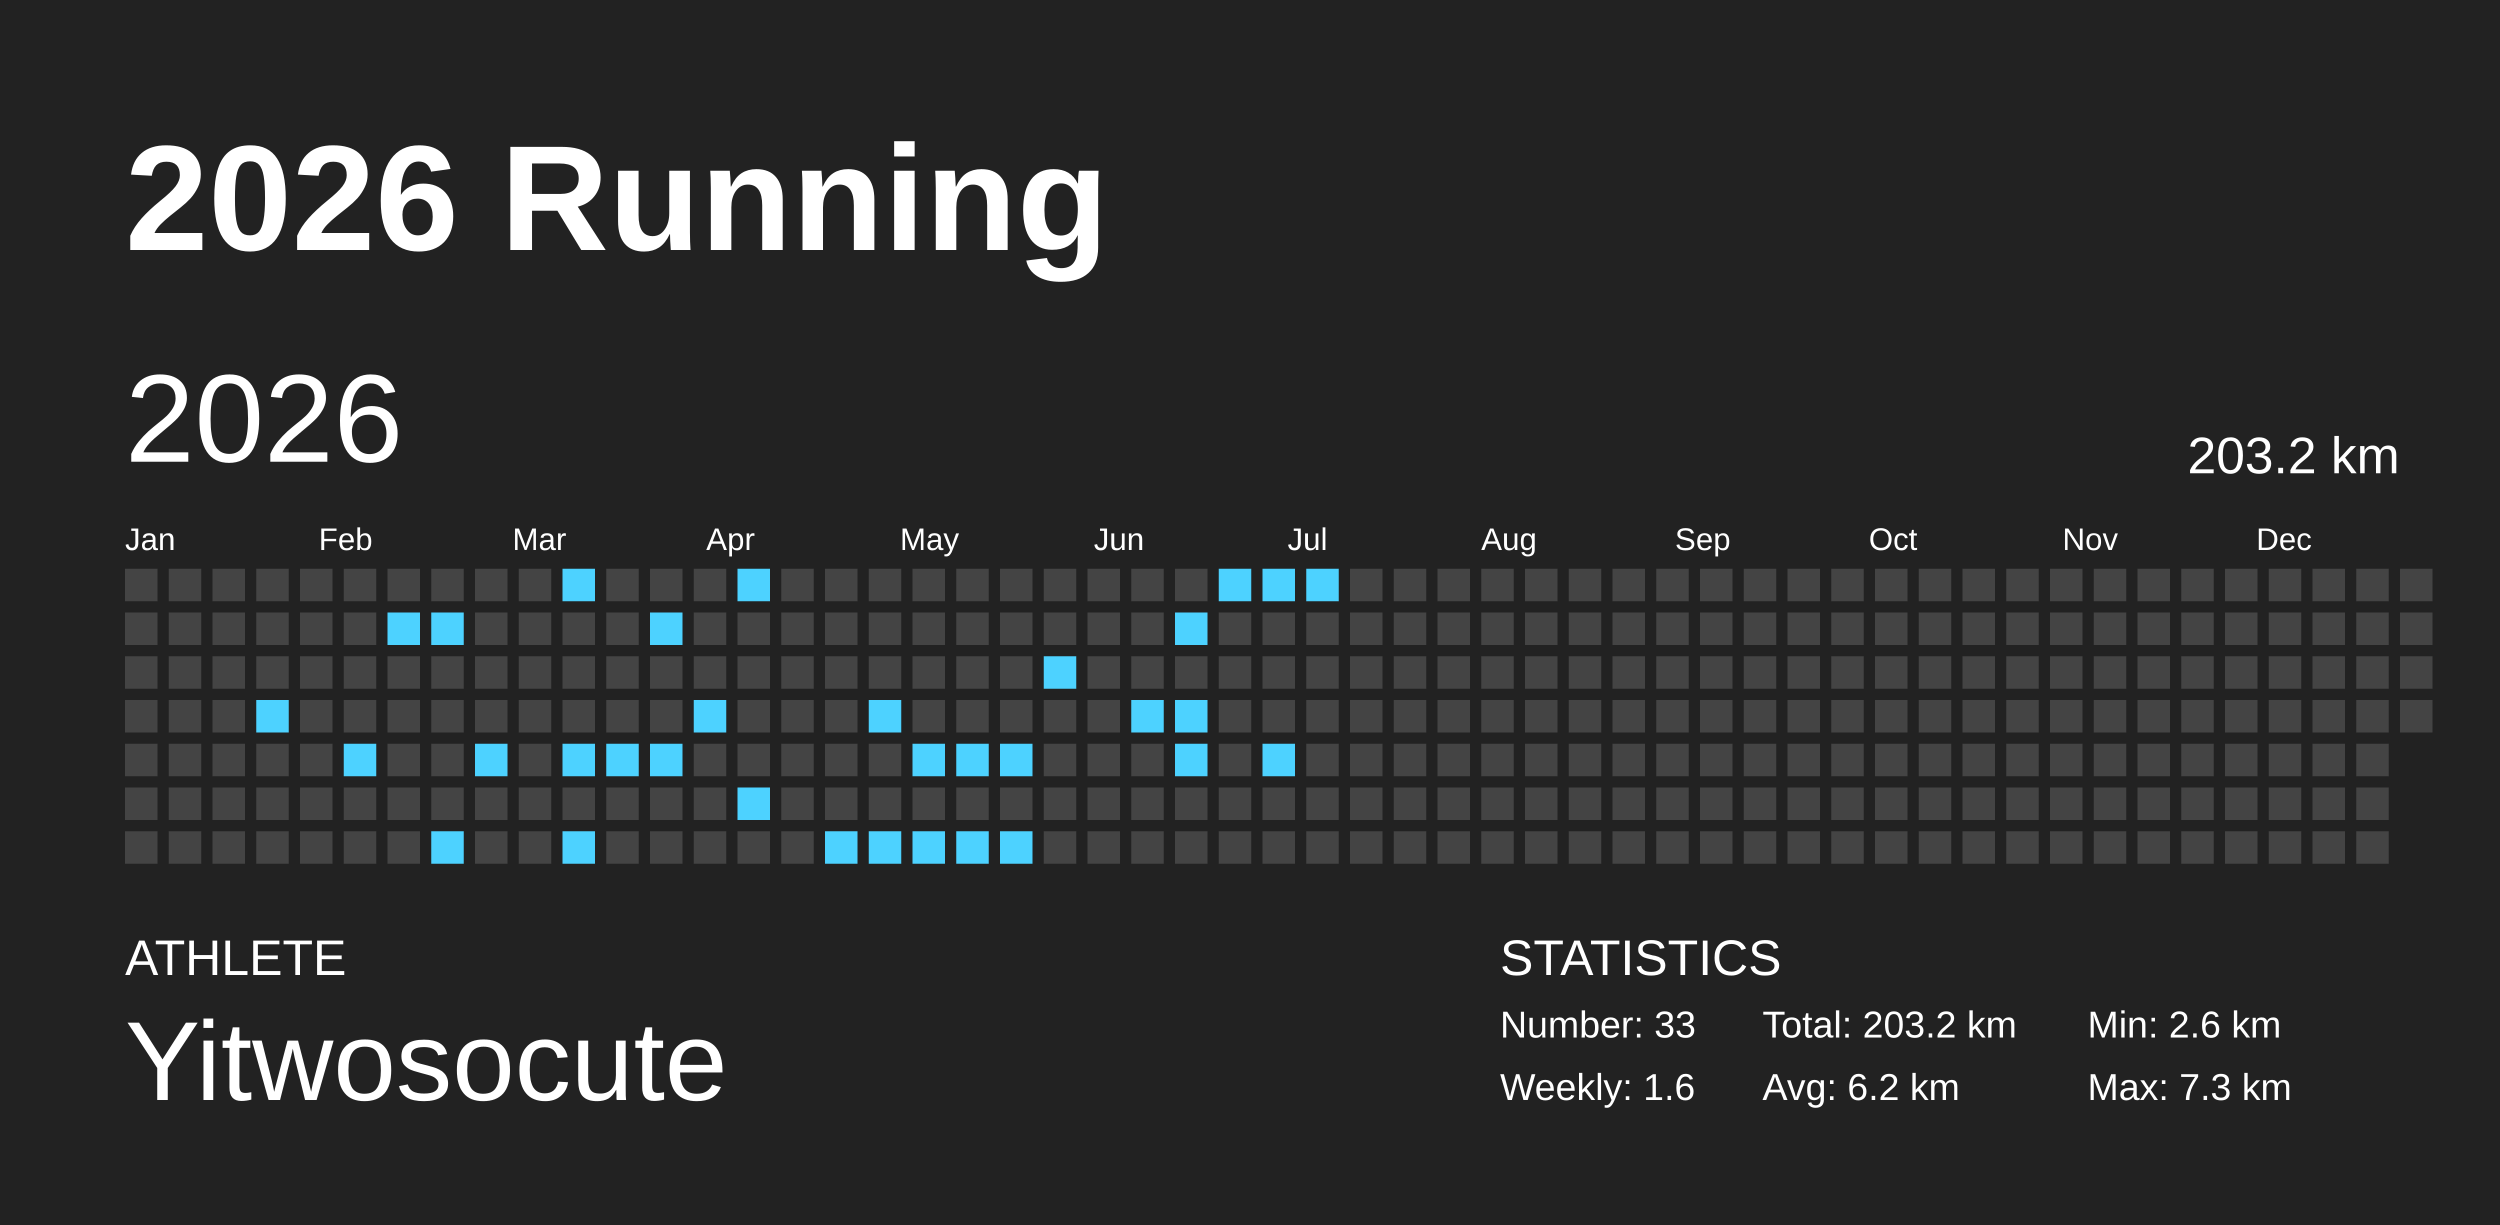
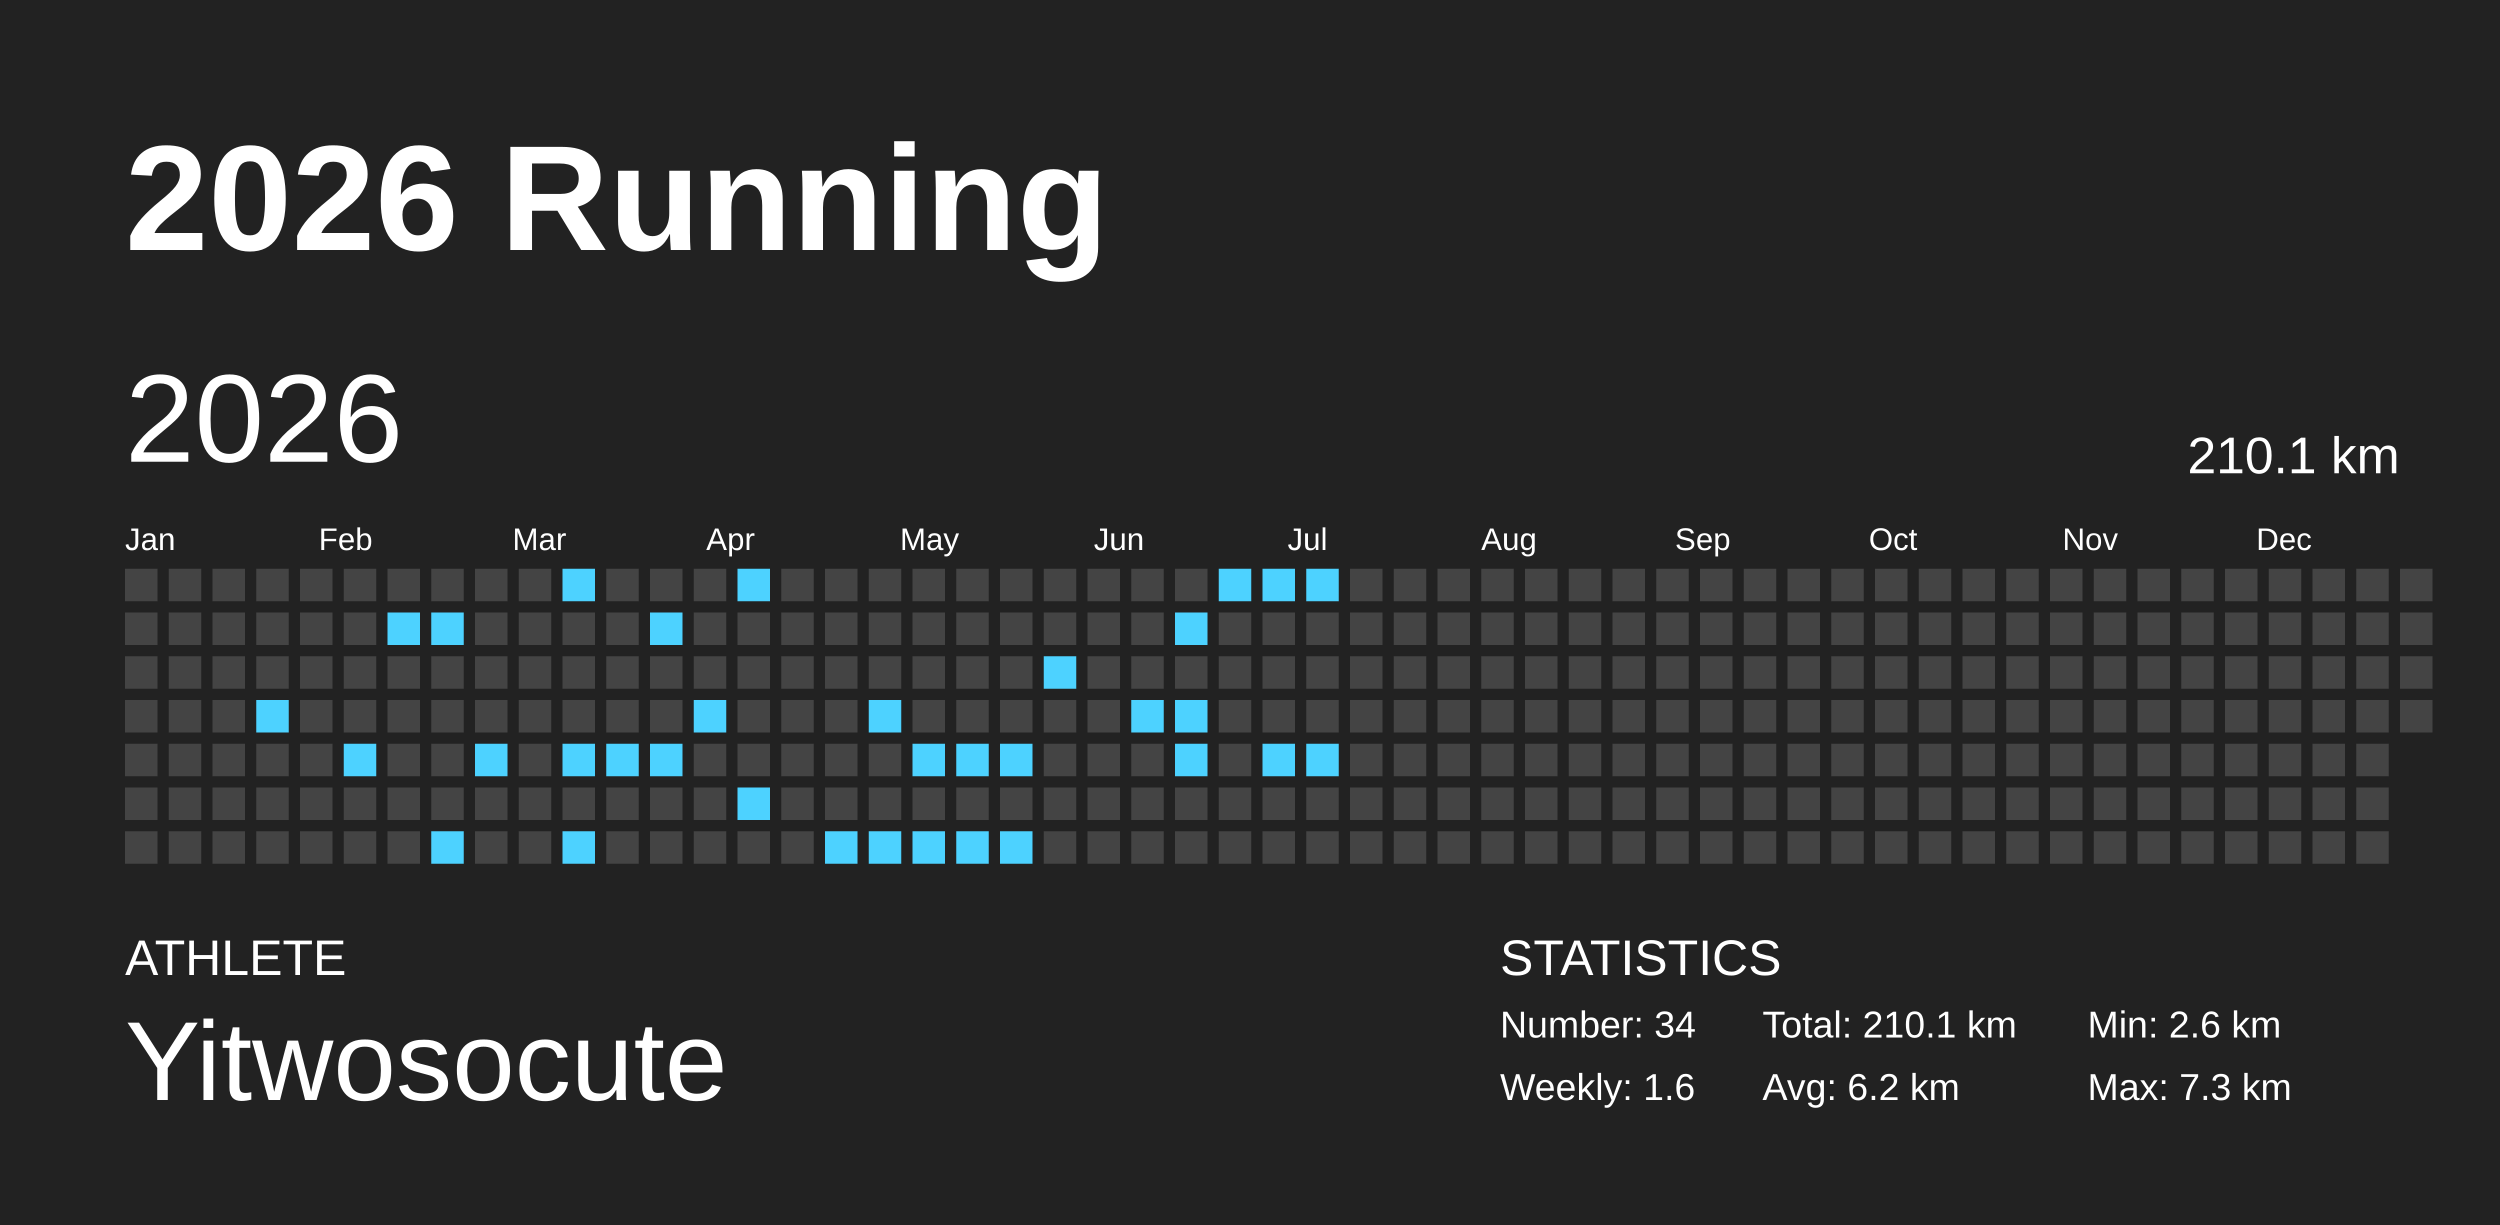
<svg xmlns="http://www.w3.org/2000/svg" baseProfile="full" height="98mm" version="1.1" viewBox="0,0,200,98" width="200mm">
  <defs />
  <rect fill="#222222" height="98" width="200" x="0" y="0" />
  <text fill="#FFFFFF" style="font-size:12px; font-family:Arial; font-weight:bold;" x="10" y="20">2026 Running</text>
  <text fill="#FFFFFF" style="font-size:4px; font-family:Arial" x="10" y="78">ATHLETE</text>
  <text fill="#FFFFFF" style="font-size:9px; font-family:Arial" x="10" y="88">Yitwosocute</text>
  <text fill="#FFFFFF" style="font-size:4px; font-family:Arial" x="120" y="78">STATISTICS</text>
-   <text fill="#FFFFFF" style="font-size:3px; font-family:Arial" x="120" y="83">Number: 33</text>
+   <text fill="#FFFFFF" style="font-size:3px; font-family:Arial" x="120" y="83">Number: 34</text>
  <text fill="#FFFFFF" style="font-size:3px; font-family:Arial" x="120" y="88">Weekly: 1.6</text>
-   <text fill="#FFFFFF" style="font-size:3px; font-family:Arial" x="141" y="83">Total: 203.2 km</text>
+   <text fill="#FFFFFF" style="font-size:3px; font-family:Arial" x="141" y="83">Total: 210.1 km</text>
  <text fill="#FFFFFF" style="font-size:3px; font-family:Arial" x="141" y="88">Avg: 6.2 km</text>
  <text fill="#FFFFFF" style="font-size:3px; font-family:Arial" x="167" y="83">Min: 2.6 km</text>
  <text fill="#FFFFFF" style="font-size:3px; font-family:Arial" x="167" y="88">Max: 7.3 km</text>
  <text dominant-baseline="hanging" fill="#FFFFFF" style="font-size:10.0px; font-family:Arial;" x="10" y="30">2026</text>
-   <text dominant-baseline="hanging" fill="#FFFFFF" style="font-size:4.125px; font-family:Arial;" x="175" y="35">203.2 km</text>
+   <text dominant-baseline="hanging" fill="#FFFFFF" style="font-size:4.125px; font-family:Arial;" x="175" y="35">210.1 km</text>
  <text fill="#FFFFFF" style="font-size:2.5px; font-family:Arial" x="10.0" y="44">Jan</text>
  <text fill="#FFFFFF" style="font-size:2.5px; font-family:Arial" x="25.5" y="44">Feb</text>
  <text fill="#FFFFFF" style="font-size:2.5px; font-family:Arial" x="41.0" y="44">Mar</text>
  <text fill="#FFFFFF" style="font-size:2.5px; font-family:Arial" x="56.5" y="44">Apr</text>
  <text fill="#FFFFFF" style="font-size:2.5px; font-family:Arial" x="72.0" y="44">May</text>
  <text fill="#FFFFFF" style="font-size:2.5px; font-family:Arial" x="87.5" y="44">Jun</text>
  <text fill="#FFFFFF" style="font-size:2.5px; font-family:Arial" x="103.0" y="44">Jul</text>
  <text fill="#FFFFFF" style="font-size:2.5px; font-family:Arial" x="118.5" y="44">Aug</text>
  <text fill="#FFFFFF" style="font-size:2.5px; font-family:Arial" x="134.0" y="44">Sep</text>
  <text fill="#FFFFFF" style="font-size:2.5px; font-family:Arial" x="149.5" y="44">Oct</text>
  <text fill="#FFFFFF" style="font-size:2.5px; font-family:Arial" x="165.0" y="44">Nov</text>
  <text fill="#FFFFFF" style="font-size:2.5px; font-family:Arial" x="180.5" y="44">Dec</text>
  <rect fill="#444444" height="2.6" width="2.6" x="10.0" y="45.5" />
  <rect fill="#444444" height="2.6" width="2.6" x="10.0" y="49.0" />
  <rect fill="#444444" height="2.6" width="2.6" x="10.0" y="52.5" />
  <rect fill="#444444" height="2.6" width="2.6" x="10.0" y="56.0" />
  <rect fill="#444444" height="2.6" width="2.6" x="10.0" y="59.5" />
  <rect fill="#444444" height="2.6" width="2.6" x="10.0" y="63.0" />
  <rect fill="#444444" height="2.6" width="2.6" x="10.0" y="66.5" />
  <rect fill="#444444" height="2.6" width="2.6" x="13.5" y="45.5" />
  <rect fill="#444444" height="2.6" width="2.6" x="13.5" y="49.0" />
  <rect fill="#444444" height="2.6" width="2.6" x="13.5" y="52.5" />
  <rect fill="#444444" height="2.6" width="2.6" x="13.5" y="56.0" />
  <rect fill="#444444" height="2.6" width="2.6" x="13.5" y="59.5" />
  <rect fill="#444444" height="2.6" width="2.6" x="13.5" y="63.0" />
  <rect fill="#444444" height="2.6" width="2.6" x="13.5" y="66.5" />
  <rect fill="#444444" height="2.6" width="2.6" x="17.0" y="45.5" />
  <rect fill="#444444" height="2.6" width="2.6" x="17.0" y="49.0" />
  <rect fill="#444444" height="2.6" width="2.6" x="17.0" y="52.5" />
  <rect fill="#444444" height="2.6" width="2.6" x="17.0" y="56.0" />
  <rect fill="#444444" height="2.6" width="2.6" x="17.0" y="59.5" />
  <rect fill="#444444" height="2.6" width="2.6" x="17.0" y="63.0" />
  <rect fill="#444444" height="2.6" width="2.6" x="17.0" y="66.5" />
  <rect fill="#444444" height="2.6" width="2.6" x="20.5" y="45.5" />
  <rect fill="#444444" height="2.6" width="2.6" x="20.5" y="49.0" />
  <rect fill="#444444" height="2.6" width="2.6" x="20.5" y="52.5" />
  <rect fill="#4dd2ff" height="2.6" width="2.6" x="20.5" y="56.0" />
  <rect fill="#444444" height="2.6" width="2.6" x="20.5" y="59.5" />
  <rect fill="#444444" height="2.6" width="2.6" x="20.5" y="63.0" />
  <rect fill="#444444" height="2.6" width="2.6" x="20.5" y="66.5" />
  <rect fill="#444444" height="2.6" width="2.6" x="24.0" y="45.5" />
  <rect fill="#444444" height="2.6" width="2.6" x="24.0" y="49.0" />
  <rect fill="#444444" height="2.6" width="2.6" x="24.0" y="52.5" />
  <rect fill="#444444" height="2.6" width="2.6" x="24.0" y="56.0" />
  <rect fill="#444444" height="2.6" width="2.6" x="24.0" y="59.5" />
  <rect fill="#444444" height="2.6" width="2.6" x="24.0" y="63.0" />
  <rect fill="#444444" height="2.6" width="2.6" x="24.0" y="66.5" />
  <rect fill="#444444" height="2.6" width="2.6" x="27.5" y="45.5" />
  <rect fill="#444444" height="2.6" width="2.6" x="27.5" y="49.0" />
  <rect fill="#444444" height="2.6" width="2.6" x="27.5" y="52.5" />
  <rect fill="#444444" height="2.6" width="2.6" x="27.5" y="56.0" />
  <rect fill="#4dd2ff" height="2.6" width="2.6" x="27.5" y="59.5" />
  <rect fill="#444444" height="2.6" width="2.6" x="27.5" y="63.0" />
  <rect fill="#444444" height="2.6" width="2.6" x="27.5" y="66.5" />
  <rect fill="#444444" height="2.6" width="2.6" x="31.0" y="45.5" />
  <rect fill="#4dd2ff" height="2.6" width="2.6" x="31.0" y="49.0" />
  <rect fill="#444444" height="2.6" width="2.6" x="31.0" y="52.5" />
  <rect fill="#444444" height="2.6" width="2.6" x="31.0" y="56.0" />
  <rect fill="#444444" height="2.6" width="2.6" x="31.0" y="59.5" />
  <rect fill="#444444" height="2.6" width="2.6" x="31.0" y="63.0" />
  <rect fill="#444444" height="2.6" width="2.6" x="31.0" y="66.5" />
  <rect fill="#444444" height="2.6" width="2.6" x="34.5" y="45.5" />
  <rect fill="#4dd2ff" height="2.6" width="2.6" x="34.5" y="49.0" />
  <rect fill="#444444" height="2.6" width="2.6" x="34.5" y="52.5" />
  <rect fill="#444444" height="2.6" width="2.6" x="34.5" y="56.0" />
  <rect fill="#444444" height="2.6" width="2.6" x="34.5" y="59.5" />
  <rect fill="#444444" height="2.6" width="2.6" x="34.5" y="63.0" />
  <rect fill="#4dd2ff" height="2.6" width="2.6" x="34.5" y="66.5" />
  <rect fill="#444444" height="2.6" width="2.6" x="38.0" y="45.5" />
  <rect fill="#444444" height="2.6" width="2.6" x="38.0" y="49.0" />
  <rect fill="#444444" height="2.6" width="2.6" x="38.0" y="52.5" />
  <rect fill="#444444" height="2.6" width="2.6" x="38.0" y="56.0" />
  <rect fill="#4dd2ff" height="2.6" width="2.6" x="38.0" y="59.5" />
  <rect fill="#444444" height="2.6" width="2.6" x="38.0" y="63.0" />
  <rect fill="#444444" height="2.6" width="2.6" x="38.0" y="66.5" />
  <rect fill="#444444" height="2.6" width="2.6" x="41.5" y="45.5" />
  <rect fill="#444444" height="2.6" width="2.6" x="41.5" y="49.0" />
  <rect fill="#444444" height="2.6" width="2.6" x="41.5" y="52.5" />
  <rect fill="#444444" height="2.6" width="2.6" x="41.5" y="56.0" />
  <rect fill="#444444" height="2.6" width="2.6" x="41.5" y="59.5" />
  <rect fill="#444444" height="2.6" width="2.6" x="41.5" y="63.0" />
  <rect fill="#444444" height="2.6" width="2.6" x="41.5" y="66.5" />
  <rect fill="#4dd2ff" height="2.6" width="2.6" x="45.0" y="45.5" />
  <rect fill="#444444" height="2.6" width="2.6" x="45.0" y="49.0" />
  <rect fill="#444444" height="2.6" width="2.6" x="45.0" y="52.5" />
  <rect fill="#444444" height="2.6" width="2.6" x="45.0" y="56.0" />
  <rect fill="#4dd2ff" height="2.6" width="2.6" x="45.0" y="59.5" />
  <rect fill="#444444" height="2.6" width="2.6" x="45.0" y="63.0" />
  <rect fill="#4dd2ff" height="2.6" width="2.6" x="45.0" y="66.5" />
  <rect fill="#444444" height="2.6" width="2.6" x="48.5" y="45.5" />
  <rect fill="#444444" height="2.6" width="2.6" x="48.5" y="49.0" />
  <rect fill="#444444" height="2.6" width="2.6" x="48.5" y="52.5" />
  <rect fill="#444444" height="2.6" width="2.6" x="48.5" y="56.0" />
  <rect fill="#4dd2ff" height="2.6" width="2.6" x="48.5" y="59.5" />
  <rect fill="#444444" height="2.6" width="2.6" x="48.5" y="63.0" />
  <rect fill="#444444" height="2.6" width="2.6" x="48.5" y="66.5" />
  <rect fill="#444444" height="2.6" width="2.6" x="52.0" y="45.5" />
  <rect fill="#4dd2ff" height="2.6" width="2.6" x="52.0" y="49.0" />
  <rect fill="#444444" height="2.6" width="2.6" x="52.0" y="52.5" />
  <rect fill="#444444" height="2.6" width="2.6" x="52.0" y="56.0" />
  <rect fill="#4dd2ff" height="2.6" width="2.6" x="52.0" y="59.5" />
  <rect fill="#444444" height="2.6" width="2.6" x="52.0" y="63.0" />
  <rect fill="#444444" height="2.6" width="2.6" x="52.0" y="66.5" />
  <rect fill="#444444" height="2.6" width="2.6" x="55.5" y="45.5" />
  <rect fill="#444444" height="2.6" width="2.6" x="55.5" y="49.0" />
  <rect fill="#444444" height="2.6" width="2.6" x="55.5" y="52.5" />
  <rect fill="#4dd2ff" height="2.6" width="2.6" x="55.5" y="56.0" />
  <rect fill="#444444" height="2.6" width="2.6" x="55.5" y="59.5" />
  <rect fill="#444444" height="2.6" width="2.6" x="55.5" y="63.0" />
  <rect fill="#444444" height="2.6" width="2.6" x="55.5" y="66.5" />
  <rect fill="#4dd2ff" height="2.6" width="2.6" x="59.0" y="45.5" />
  <rect fill="#444444" height="2.6" width="2.6" x="59.0" y="49.0" />
  <rect fill="#444444" height="2.6" width="2.6" x="59.0" y="52.5" />
  <rect fill="#444444" height="2.6" width="2.6" x="59.0" y="56.0" />
  <rect fill="#444444" height="2.6" width="2.6" x="59.0" y="59.5" />
  <rect fill="#4dd2ff" height="2.6" width="2.6" x="59.0" y="63.0" />
  <rect fill="#444444" height="2.6" width="2.6" x="59.0" y="66.5" />
  <rect fill="#444444" height="2.6" width="2.6" x="62.5" y="45.5" />
  <rect fill="#444444" height="2.6" width="2.6" x="62.5" y="49.0" />
  <rect fill="#444444" height="2.6" width="2.6" x="62.5" y="52.5" />
  <rect fill="#444444" height="2.6" width="2.6" x="62.5" y="56.0" />
  <rect fill="#444444" height="2.6" width="2.6" x="62.5" y="59.5" />
  <rect fill="#444444" height="2.6" width="2.6" x="62.5" y="63.0" />
  <rect fill="#444444" height="2.6" width="2.6" x="62.5" y="66.5" />
  <rect fill="#444444" height="2.6" width="2.6" x="66.0" y="45.5" />
  <rect fill="#444444" height="2.6" width="2.6" x="66.0" y="49.0" />
  <rect fill="#444444" height="2.6" width="2.6" x="66.0" y="52.5" />
  <rect fill="#444444" height="2.6" width="2.6" x="66.0" y="56.0" />
  <rect fill="#444444" height="2.6" width="2.6" x="66.0" y="59.5" />
  <rect fill="#444444" height="2.6" width="2.6" x="66.0" y="63.0" />
  <rect fill="#4dd2ff" height="2.6" width="2.6" x="66.0" y="66.5" />
  <rect fill="#444444" height="2.6" width="2.6" x="69.5" y="45.5" />
  <rect fill="#444444" height="2.6" width="2.6" x="69.5" y="49.0" />
  <rect fill="#444444" height="2.6" width="2.6" x="69.5" y="52.5" />
  <rect fill="#4dd2ff" height="2.6" width="2.6" x="69.5" y="56.0" />
  <rect fill="#444444" height="2.6" width="2.6" x="69.5" y="59.5" />
  <rect fill="#444444" height="2.6" width="2.6" x="69.5" y="63.0" />
  <rect fill="#4dd2ff" height="2.6" width="2.6" x="69.5" y="66.5" />
  <rect fill="#444444" height="2.6" width="2.6" x="73.0" y="45.5" />
  <rect fill="#444444" height="2.6" width="2.6" x="73.0" y="49.0" />
  <rect fill="#444444" height="2.6" width="2.6" x="73.0" y="52.5" />
  <rect fill="#444444" height="2.6" width="2.6" x="73.0" y="56.0" />
  <rect fill="#4dd2ff" height="2.6" width="2.6" x="73.0" y="59.5" />
  <rect fill="#444444" height="2.6" width="2.6" x="73.0" y="63.0" />
  <rect fill="#4dd2ff" height="2.6" width="2.6" x="73.0" y="66.5" />
  <rect fill="#444444" height="2.6" width="2.6" x="76.5" y="45.5" />
  <rect fill="#444444" height="2.6" width="2.6" x="76.5" y="49.0" />
  <rect fill="#444444" height="2.6" width="2.6" x="76.5" y="52.5" />
  <rect fill="#444444" height="2.6" width="2.6" x="76.5" y="56.0" />
  <rect fill="#4dd2ff" height="2.6" width="2.6" x="76.5" y="59.5" />
  <rect fill="#444444" height="2.6" width="2.6" x="76.5" y="63.0" />
  <rect fill="#4dd2ff" height="2.6" width="2.6" x="76.5" y="66.5" />
  <rect fill="#444444" height="2.6" width="2.6" x="80.0" y="45.5" />
  <rect fill="#444444" height="2.6" width="2.6" x="80.0" y="49.0" />
  <rect fill="#444444" height="2.6" width="2.6" x="80.0" y="52.5" />
  <rect fill="#444444" height="2.6" width="2.6" x="80.0" y="56.0" />
  <rect fill="#4dd2ff" height="2.6" width="2.6" x="80.0" y="59.5" />
  <rect fill="#444444" height="2.6" width="2.6" x="80.0" y="63.0" />
  <rect fill="#4dd2ff" height="2.6" width="2.6" x="80.0" y="66.5" />
  <rect fill="#444444" height="2.6" width="2.6" x="83.5" y="45.5" />
  <rect fill="#444444" height="2.6" width="2.6" x="83.5" y="49.0" />
  <rect fill="#4dd2ff" height="2.6" width="2.6" x="83.5" y="52.5" />
  <rect fill="#444444" height="2.6" width="2.6" x="83.5" y="56.0" />
  <rect fill="#444444" height="2.6" width="2.6" x="83.5" y="59.5" />
  <rect fill="#444444" height="2.6" width="2.6" x="83.5" y="63.0" />
  <rect fill="#444444" height="2.6" width="2.6" x="83.5" y="66.5" />
  <rect fill="#444444" height="2.6" width="2.6" x="87.0" y="45.5" />
  <rect fill="#444444" height="2.6" width="2.6" x="87.0" y="49.0" />
  <rect fill="#444444" height="2.6" width="2.6" x="87.0" y="52.5" />
  <rect fill="#444444" height="2.6" width="2.6" x="87.0" y="56.0" />
  <rect fill="#444444" height="2.6" width="2.6" x="87.0" y="59.5" />
  <rect fill="#444444" height="2.6" width="2.6" x="87.0" y="63.0" />
  <rect fill="#444444" height="2.6" width="2.6" x="87.0" y="66.5" />
  <rect fill="#444444" height="2.6" width="2.6" x="90.5" y="45.5" />
  <rect fill="#444444" height="2.6" width="2.6" x="90.5" y="49.0" />
  <rect fill="#444444" height="2.6" width="2.6" x="90.5" y="52.5" />
  <rect fill="#4dd2ff" height="2.6" width="2.6" x="90.5" y="56.0" />
  <rect fill="#444444" height="2.6" width="2.6" x="90.5" y="59.5" />
  <rect fill="#444444" height="2.6" width="2.6" x="90.5" y="63.0" />
  <rect fill="#444444" height="2.6" width="2.6" x="90.5" y="66.5" />
  <rect fill="#444444" height="2.6" width="2.6" x="94.0" y="45.5" />
  <rect fill="#4dd2ff" height="2.6" width="2.6" x="94.0" y="49.0" />
  <rect fill="#444444" height="2.6" width="2.6" x="94.0" y="52.5" />
  <rect fill="#4dd2ff" height="2.6" width="2.6" x="94.0" y="56.0" />
  <rect fill="#4dd2ff" height="2.6" width="2.6" x="94.0" y="59.5" />
  <rect fill="#444444" height="2.6" width="2.6" x="94.0" y="63.0" />
  <rect fill="#444444" height="2.6" width="2.6" x="94.0" y="66.5" />
  <rect fill="#4dd2ff" height="2.6" width="2.6" x="97.5" y="45.5" />
  <rect fill="#444444" height="2.6" width="2.6" x="97.5" y="49.0" />
  <rect fill="#444444" height="2.6" width="2.6" x="97.5" y="52.5" />
  <rect fill="#444444" height="2.6" width="2.6" x="97.5" y="56.0" />
  <rect fill="#444444" height="2.6" width="2.6" x="97.5" y="59.5" />
  <rect fill="#444444" height="2.6" width="2.6" x="97.5" y="63.0" />
  <rect fill="#444444" height="2.6" width="2.6" x="97.5" y="66.5" />
  <rect fill="#4dd2ff" height="2.6" width="2.6" x="101.0" y="45.5" />
  <rect fill="#444444" height="2.6" width="2.6" x="101.0" y="49.0" />
  <rect fill="#444444" height="2.6" width="2.6" x="101.0" y="52.5" />
  <rect fill="#444444" height="2.6" width="2.6" x="101.0" y="56.0" />
  <rect fill="#4dd2ff" height="2.6" width="2.6" x="101.0" y="59.5" />
  <rect fill="#444444" height="2.6" width="2.6" x="101.0" y="63.0" />
  <rect fill="#444444" height="2.6" width="2.6" x="101.0" y="66.5" />
  <rect fill="#4dd2ff" height="2.6" width="2.6" x="104.5" y="45.5" />
  <rect fill="#444444" height="2.6" width="2.6" x="104.5" y="49.0" />
  <rect fill="#444444" height="2.6" width="2.6" x="104.5" y="52.5" />
  <rect fill="#444444" height="2.6" width="2.6" x="104.5" y="56.0" />
-   <rect fill="#444444" height="2.6" width="2.6" x="104.5" y="59.5" />
+   <rect fill="#4dd2ff" height="2.6" width="2.6" x="104.5" y="59.5" />
  <rect fill="#444444" height="2.6" width="2.6" x="104.5" y="63.0" />
  <rect fill="#444444" height="2.6" width="2.6" x="104.5" y="66.5" />
  <rect fill="#444444" height="2.6" width="2.6" x="108.0" y="45.5" />
  <rect fill="#444444" height="2.6" width="2.6" x="108.0" y="49.0" />
  <rect fill="#444444" height="2.6" width="2.6" x="108.0" y="52.5" />
  <rect fill="#444444" height="2.6" width="2.6" x="108.0" y="56.0" />
  <rect fill="#444444" height="2.6" width="2.6" x="108.0" y="59.5" />
  <rect fill="#444444" height="2.6" width="2.6" x="108.0" y="63.0" />
  <rect fill="#444444" height="2.6" width="2.6" x="108.0" y="66.5" />
  <rect fill="#444444" height="2.6" width="2.6" x="111.5" y="45.5" />
  <rect fill="#444444" height="2.6" width="2.6" x="111.5" y="49.0" />
  <rect fill="#444444" height="2.6" width="2.6" x="111.5" y="52.5" />
  <rect fill="#444444" height="2.6" width="2.6" x="111.5" y="56.0" />
  <rect fill="#444444" height="2.6" width="2.6" x="111.5" y="59.5" />
  <rect fill="#444444" height="2.6" width="2.6" x="111.5" y="63.0" />
  <rect fill="#444444" height="2.6" width="2.6" x="111.5" y="66.5" />
  <rect fill="#444444" height="2.6" width="2.6" x="115.0" y="45.5" />
  <rect fill="#444444" height="2.6" width="2.6" x="115.0" y="49.0" />
  <rect fill="#444444" height="2.6" width="2.6" x="115.0" y="52.5" />
  <rect fill="#444444" height="2.6" width="2.6" x="115.0" y="56.0" />
  <rect fill="#444444" height="2.6" width="2.6" x="115.0" y="59.5" />
  <rect fill="#444444" height="2.6" width="2.6" x="115.0" y="63.0" />
  <rect fill="#444444" height="2.6" width="2.6" x="115.0" y="66.5" />
  <rect fill="#444444" height="2.6" width="2.6" x="118.5" y="45.5" />
  <rect fill="#444444" height="2.6" width="2.6" x="118.5" y="49.0" />
  <rect fill="#444444" height="2.6" width="2.6" x="118.5" y="52.5" />
  <rect fill="#444444" height="2.6" width="2.6" x="118.5" y="56.0" />
  <rect fill="#444444" height="2.6" width="2.6" x="118.5" y="59.5" />
  <rect fill="#444444" height="2.6" width="2.6" x="118.5" y="63.0" />
  <rect fill="#444444" height="2.6" width="2.6" x="118.5" y="66.5" />
  <rect fill="#444444" height="2.6" width="2.6" x="122.0" y="45.5" />
  <rect fill="#444444" height="2.6" width="2.6" x="122.0" y="49.0" />
  <rect fill="#444444" height="2.6" width="2.6" x="122.0" y="52.5" />
  <rect fill="#444444" height="2.6" width="2.6" x="122.0" y="56.0" />
  <rect fill="#444444" height="2.6" width="2.6" x="122.0" y="59.5" />
  <rect fill="#444444" height="2.6" width="2.6" x="122.0" y="63.0" />
  <rect fill="#444444" height="2.6" width="2.6" x="122.0" y="66.5" />
  <rect fill="#444444" height="2.6" width="2.6" x="125.5" y="45.5" />
  <rect fill="#444444" height="2.6" width="2.6" x="125.5" y="49.0" />
  <rect fill="#444444" height="2.6" width="2.6" x="125.5" y="52.5" />
  <rect fill="#444444" height="2.6" width="2.6" x="125.5" y="56.0" />
  <rect fill="#444444" height="2.6" width="2.6" x="125.5" y="59.5" />
  <rect fill="#444444" height="2.6" width="2.6" x="125.5" y="63.0" />
  <rect fill="#444444" height="2.6" width="2.6" x="125.5" y="66.5" />
  <rect fill="#444444" height="2.6" width="2.6" x="129.0" y="45.5" />
  <rect fill="#444444" height="2.6" width="2.6" x="129.0" y="49.0" />
  <rect fill="#444444" height="2.6" width="2.6" x="129.0" y="52.5" />
  <rect fill="#444444" height="2.6" width="2.6" x="129.0" y="56.0" />
  <rect fill="#444444" height="2.6" width="2.6" x="129.0" y="59.5" />
  <rect fill="#444444" height="2.6" width="2.6" x="129.0" y="63.0" />
  <rect fill="#444444" height="2.6" width="2.6" x="129.0" y="66.5" />
  <rect fill="#444444" height="2.6" width="2.6" x="132.5" y="45.5" />
  <rect fill="#444444" height="2.6" width="2.6" x="132.5" y="49.0" />
  <rect fill="#444444" height="2.6" width="2.6" x="132.5" y="52.5" />
  <rect fill="#444444" height="2.6" width="2.6" x="132.5" y="56.0" />
  <rect fill="#444444" height="2.6" width="2.6" x="132.5" y="59.5" />
  <rect fill="#444444" height="2.6" width="2.6" x="132.5" y="63.0" />
  <rect fill="#444444" height="2.6" width="2.6" x="132.5" y="66.5" />
  <rect fill="#444444" height="2.6" width="2.6" x="136.0" y="45.5" />
  <rect fill="#444444" height="2.6" width="2.6" x="136.0" y="49.0" />
  <rect fill="#444444" height="2.6" width="2.6" x="136.0" y="52.5" />
  <rect fill="#444444" height="2.6" width="2.6" x="136.0" y="56.0" />
  <rect fill="#444444" height="2.6" width="2.6" x="136.0" y="59.5" />
  <rect fill="#444444" height="2.6" width="2.6" x="136.0" y="63.0" />
  <rect fill="#444444" height="2.6" width="2.6" x="136.0" y="66.5" />
  <rect fill="#444444" height="2.6" width="2.6" x="139.5" y="45.5" />
  <rect fill="#444444" height="2.6" width="2.6" x="139.5" y="49.0" />
  <rect fill="#444444" height="2.6" width="2.6" x="139.5" y="52.5" />
  <rect fill="#444444" height="2.6" width="2.6" x="139.5" y="56.0" />
  <rect fill="#444444" height="2.6" width="2.6" x="139.5" y="59.5" />
  <rect fill="#444444" height="2.6" width="2.6" x="139.5" y="63.0" />
  <rect fill="#444444" height="2.6" width="2.6" x="139.5" y="66.5" />
  <rect fill="#444444" height="2.6" width="2.6" x="143.0" y="45.5" />
  <rect fill="#444444" height="2.6" width="2.6" x="143.0" y="49.0" />
  <rect fill="#444444" height="2.6" width="2.6" x="143.0" y="52.5" />
  <rect fill="#444444" height="2.6" width="2.6" x="143.0" y="56.0" />
  <rect fill="#444444" height="2.6" width="2.6" x="143.0" y="59.5" />
  <rect fill="#444444" height="2.6" width="2.6" x="143.0" y="63.0" />
  <rect fill="#444444" height="2.6" width="2.6" x="143.0" y="66.5" />
  <rect fill="#444444" height="2.6" width="2.6" x="146.5" y="45.5" />
  <rect fill="#444444" height="2.6" width="2.6" x="146.5" y="49.0" />
  <rect fill="#444444" height="2.6" width="2.6" x="146.5" y="52.5" />
  <rect fill="#444444" height="2.6" width="2.6" x="146.5" y="56.0" />
  <rect fill="#444444" height="2.6" width="2.6" x="146.5" y="59.5" />
  <rect fill="#444444" height="2.6" width="2.6" x="146.5" y="63.0" />
  <rect fill="#444444" height="2.6" width="2.6" x="146.5" y="66.5" />
  <rect fill="#444444" height="2.6" width="2.6" x="150.0" y="45.5" />
  <rect fill="#444444" height="2.6" width="2.6" x="150.0" y="49.0" />
  <rect fill="#444444" height="2.6" width="2.6" x="150.0" y="52.5" />
  <rect fill="#444444" height="2.6" width="2.6" x="150.0" y="56.0" />
  <rect fill="#444444" height="2.6" width="2.6" x="150.0" y="59.5" />
  <rect fill="#444444" height="2.6" width="2.6" x="150.0" y="63.0" />
  <rect fill="#444444" height="2.6" width="2.6" x="150.0" y="66.5" />
  <rect fill="#444444" height="2.6" width="2.6" x="153.5" y="45.5" />
  <rect fill="#444444" height="2.6" width="2.6" x="153.5" y="49.0" />
  <rect fill="#444444" height="2.6" width="2.6" x="153.5" y="52.5" />
  <rect fill="#444444" height="2.6" width="2.6" x="153.5" y="56.0" />
  <rect fill="#444444" height="2.6" width="2.6" x="153.5" y="59.5" />
  <rect fill="#444444" height="2.6" width="2.6" x="153.5" y="63.0" />
  <rect fill="#444444" height="2.6" width="2.6" x="153.5" y="66.5" />
  <rect fill="#444444" height="2.6" width="2.6" x="157.0" y="45.5" />
  <rect fill="#444444" height="2.6" width="2.6" x="157.0" y="49.0" />
  <rect fill="#444444" height="2.6" width="2.6" x="157.0" y="52.5" />
  <rect fill="#444444" height="2.6" width="2.6" x="157.0" y="56.0" />
  <rect fill="#444444" height="2.6" width="2.6" x="157.0" y="59.5" />
  <rect fill="#444444" height="2.6" width="2.6" x="157.0" y="63.0" />
  <rect fill="#444444" height="2.6" width="2.6" x="157.0" y="66.5" />
  <rect fill="#444444" height="2.6" width="2.6" x="160.5" y="45.5" />
  <rect fill="#444444" height="2.6" width="2.6" x="160.5" y="49.0" />
  <rect fill="#444444" height="2.6" width="2.6" x="160.5" y="52.5" />
  <rect fill="#444444" height="2.6" width="2.6" x="160.5" y="56.0" />
  <rect fill="#444444" height="2.6" width="2.6" x="160.5" y="59.5" />
  <rect fill="#444444" height="2.6" width="2.6" x="160.5" y="63.0" />
  <rect fill="#444444" height="2.6" width="2.6" x="160.5" y="66.5" />
  <rect fill="#444444" height="2.6" width="2.6" x="164.0" y="45.5" />
  <rect fill="#444444" height="2.6" width="2.6" x="164.0" y="49.0" />
  <rect fill="#444444" height="2.6" width="2.6" x="164.0" y="52.5" />
  <rect fill="#444444" height="2.6" width="2.6" x="164.0" y="56.0" />
  <rect fill="#444444" height="2.6" width="2.6" x="164.0" y="59.5" />
  <rect fill="#444444" height="2.6" width="2.6" x="164.0" y="63.0" />
  <rect fill="#444444" height="2.6" width="2.6" x="164.0" y="66.5" />
  <rect fill="#444444" height="2.6" width="2.6" x="167.5" y="45.5" />
  <rect fill="#444444" height="2.6" width="2.6" x="167.5" y="49.0" />
  <rect fill="#444444" height="2.6" width="2.6" x="167.5" y="52.5" />
  <rect fill="#444444" height="2.6" width="2.6" x="167.5" y="56.0" />
  <rect fill="#444444" height="2.6" width="2.6" x="167.5" y="59.5" />
  <rect fill="#444444" height="2.6" width="2.6" x="167.5" y="63.0" />
  <rect fill="#444444" height="2.6" width="2.6" x="167.5" y="66.5" />
  <rect fill="#444444" height="2.6" width="2.6" x="171.0" y="45.5" />
  <rect fill="#444444" height="2.6" width="2.6" x="171.0" y="49.0" />
  <rect fill="#444444" height="2.6" width="2.6" x="171.0" y="52.5" />
  <rect fill="#444444" height="2.6" width="2.6" x="171.0" y="56.0" />
  <rect fill="#444444" height="2.6" width="2.6" x="171.0" y="59.5" />
  <rect fill="#444444" height="2.6" width="2.6" x="171.0" y="63.0" />
  <rect fill="#444444" height="2.6" width="2.6" x="171.0" y="66.5" />
  <rect fill="#444444" height="2.6" width="2.6" x="174.5" y="45.5" />
  <rect fill="#444444" height="2.6" width="2.6" x="174.5" y="49.0" />
  <rect fill="#444444" height="2.6" width="2.6" x="174.5" y="52.5" />
  <rect fill="#444444" height="2.6" width="2.6" x="174.5" y="56.0" />
  <rect fill="#444444" height="2.6" width="2.6" x="174.5" y="59.5" />
  <rect fill="#444444" height="2.6" width="2.6" x="174.5" y="63.0" />
  <rect fill="#444444" height="2.6" width="2.6" x="174.5" y="66.5" />
  <rect fill="#444444" height="2.6" width="2.6" x="178.0" y="45.5" />
  <rect fill="#444444" height="2.6" width="2.6" x="178.0" y="49.0" />
  <rect fill="#444444" height="2.6" width="2.6" x="178.0" y="52.5" />
  <rect fill="#444444" height="2.6" width="2.6" x="178.0" y="56.0" />
  <rect fill="#444444" height="2.6" width="2.6" x="178.0" y="59.5" />
  <rect fill="#444444" height="2.6" width="2.6" x="178.0" y="63.0" />
  <rect fill="#444444" height="2.6" width="2.6" x="178.0" y="66.5" />
  <rect fill="#444444" height="2.6" width="2.6" x="181.5" y="45.5" />
  <rect fill="#444444" height="2.6" width="2.6" x="181.5" y="49.0" />
  <rect fill="#444444" height="2.6" width="2.6" x="181.5" y="52.5" />
  <rect fill="#444444" height="2.6" width="2.6" x="181.5" y="56.0" />
  <rect fill="#444444" height="2.6" width="2.6" x="181.5" y="59.5" />
  <rect fill="#444444" height="2.6" width="2.6" x="181.5" y="63.0" />
  <rect fill="#444444" height="2.6" width="2.6" x="181.5" y="66.5" />
  <rect fill="#444444" height="2.6" width="2.6" x="185.0" y="45.5" />
  <rect fill="#444444" height="2.6" width="2.6" x="185.0" y="49.0" />
  <rect fill="#444444" height="2.6" width="2.6" x="185.0" y="52.5" />
  <rect fill="#444444" height="2.6" width="2.6" x="185.0" y="56.0" />
  <rect fill="#444444" height="2.6" width="2.6" x="185.0" y="59.5" />
  <rect fill="#444444" height="2.6" width="2.6" x="185.0" y="63.0" />
  <rect fill="#444444" height="2.6" width="2.6" x="185.0" y="66.5" />
  <rect fill="#444444" height="2.6" width="2.6" x="188.5" y="45.5" />
  <rect fill="#444444" height="2.6" width="2.6" x="188.5" y="49.0" />
  <rect fill="#444444" height="2.6" width="2.6" x="188.5" y="52.5" />
  <rect fill="#444444" height="2.6" width="2.6" x="188.5" y="56.0" />
  <rect fill="#444444" height="2.6" width="2.6" x="188.5" y="59.5" />
  <rect fill="#444444" height="2.6" width="2.6" x="188.5" y="63.0" />
  <rect fill="#444444" height="2.6" width="2.6" x="188.5" y="66.5" />
  <rect fill="#444444" height="2.6" width="2.6" x="192.0" y="45.5" />
  <rect fill="#444444" height="2.6" width="2.6" x="192.0" y="49.0" />
  <rect fill="#444444" height="2.6" width="2.6" x="192.0" y="52.5" />
  <rect fill="#444444" height="2.6" width="2.6" x="192.0" y="56.0" />
</svg>
